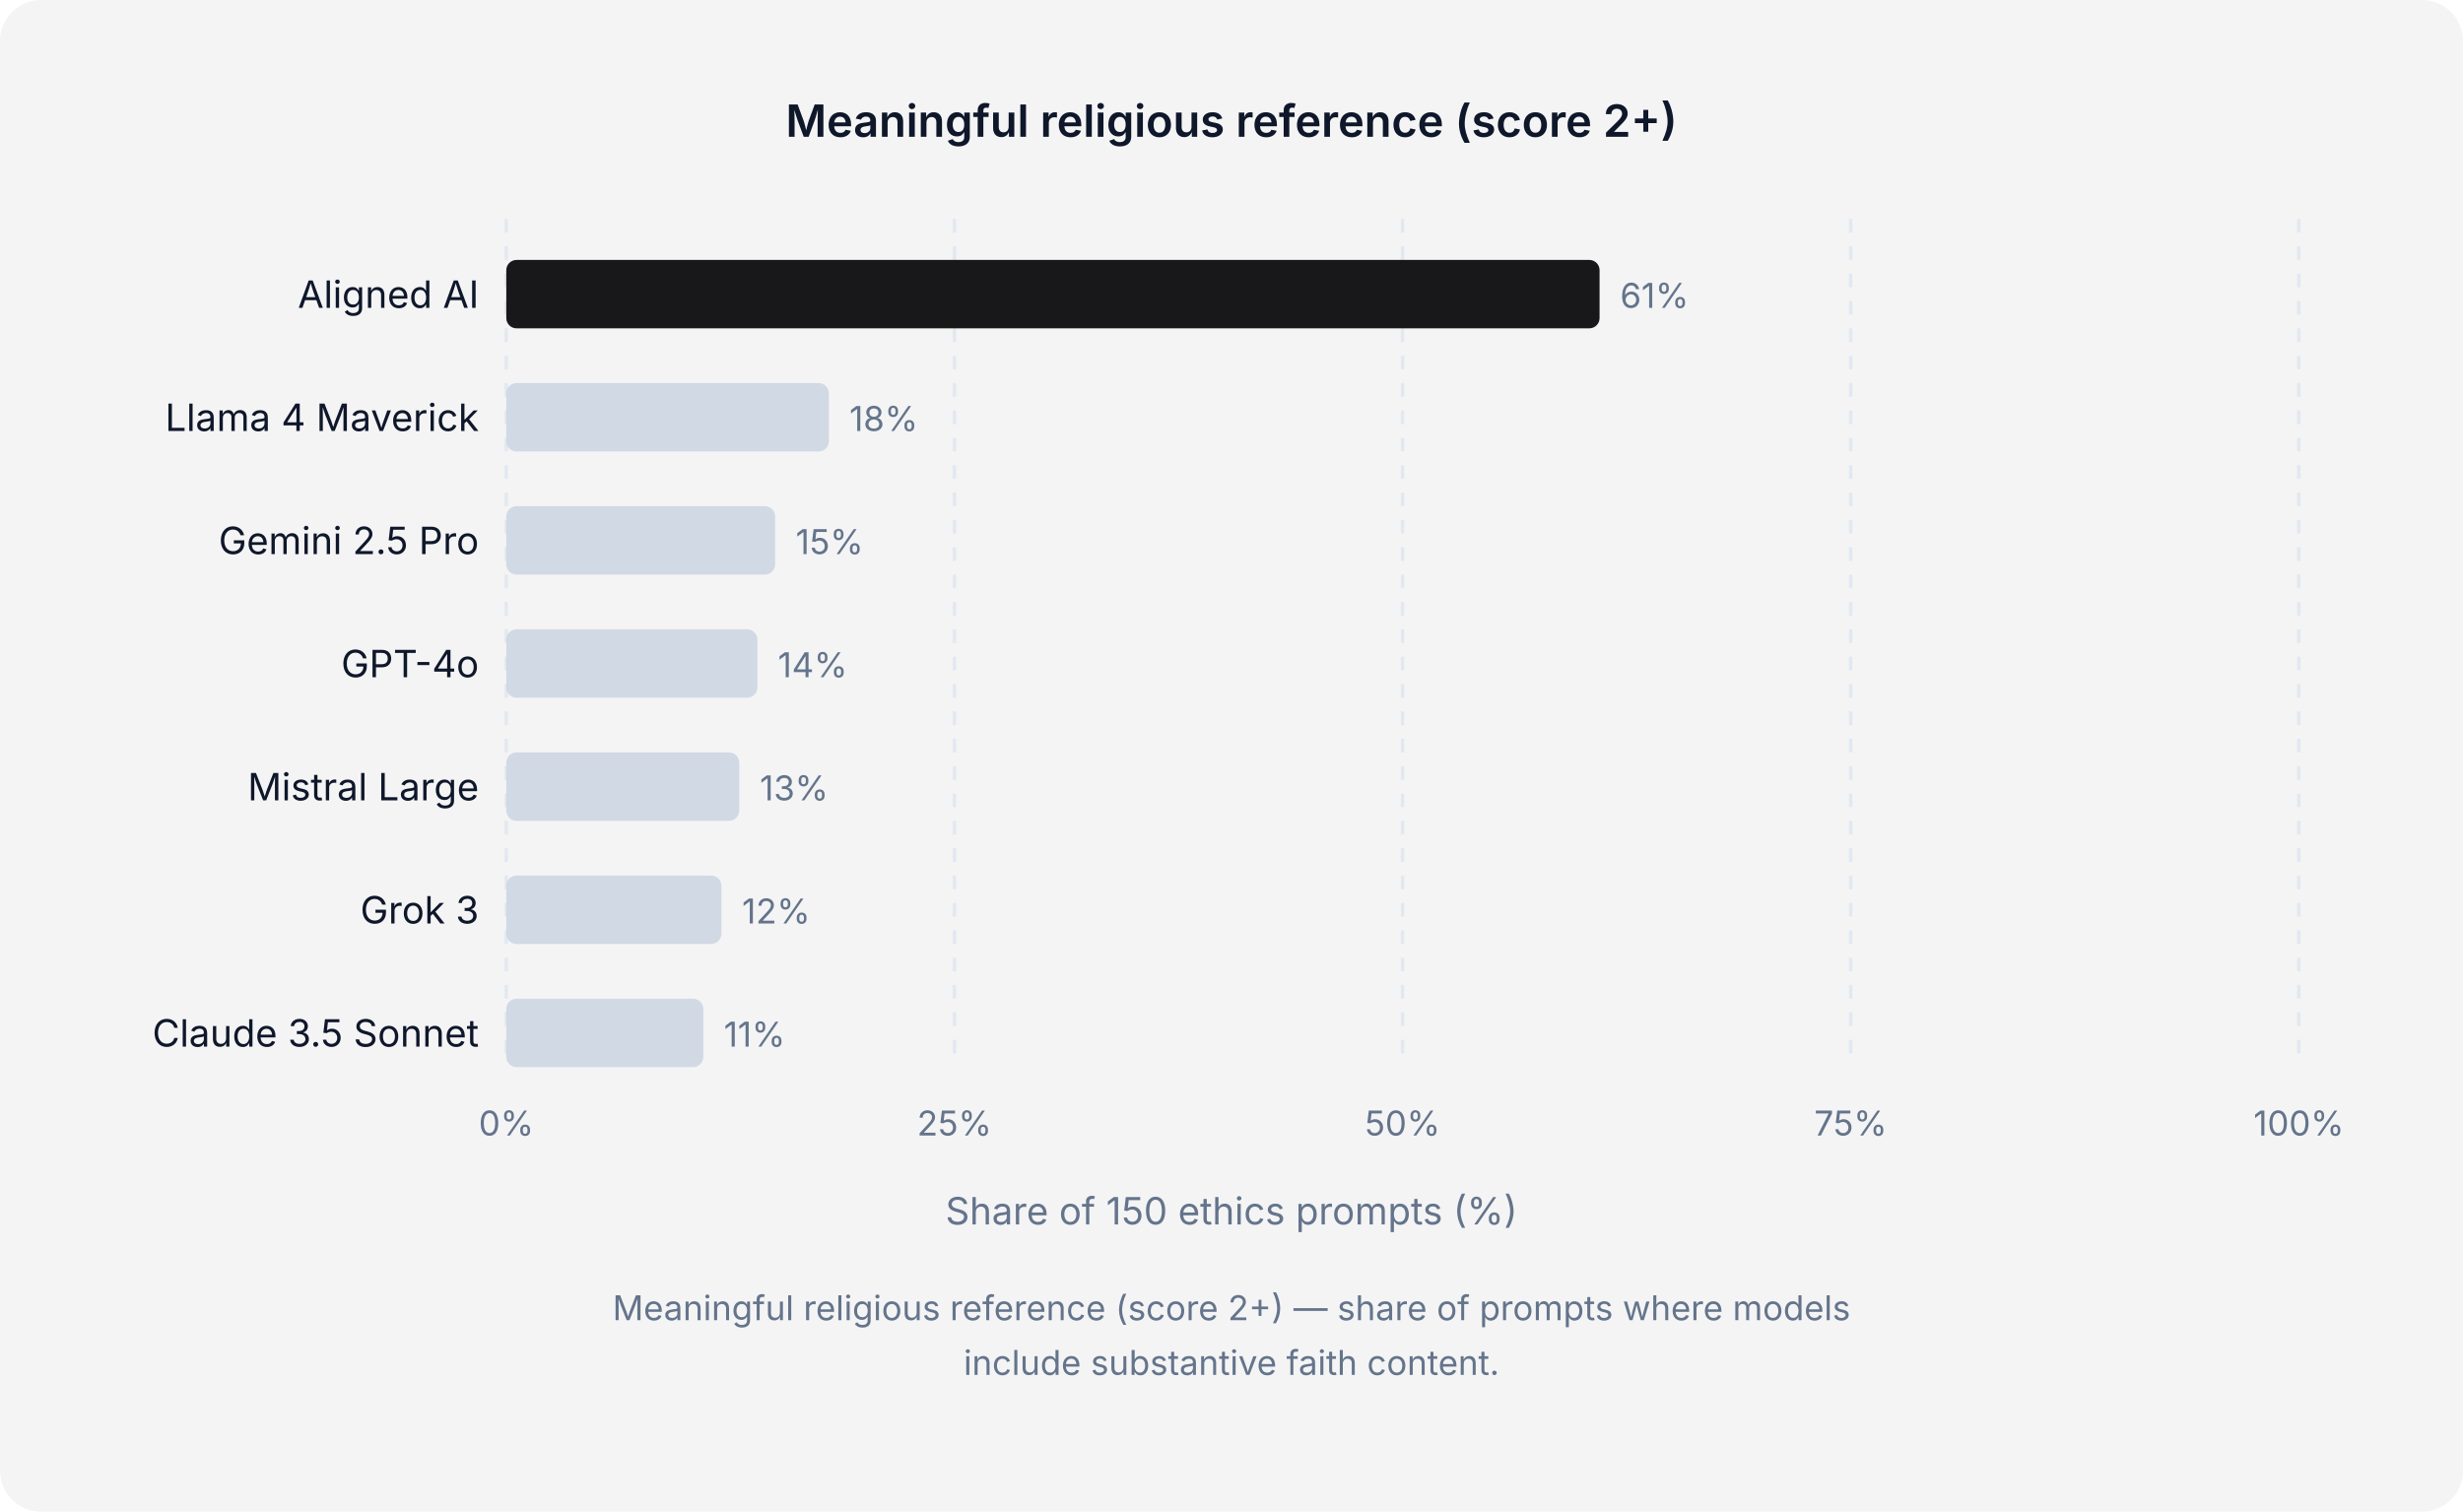
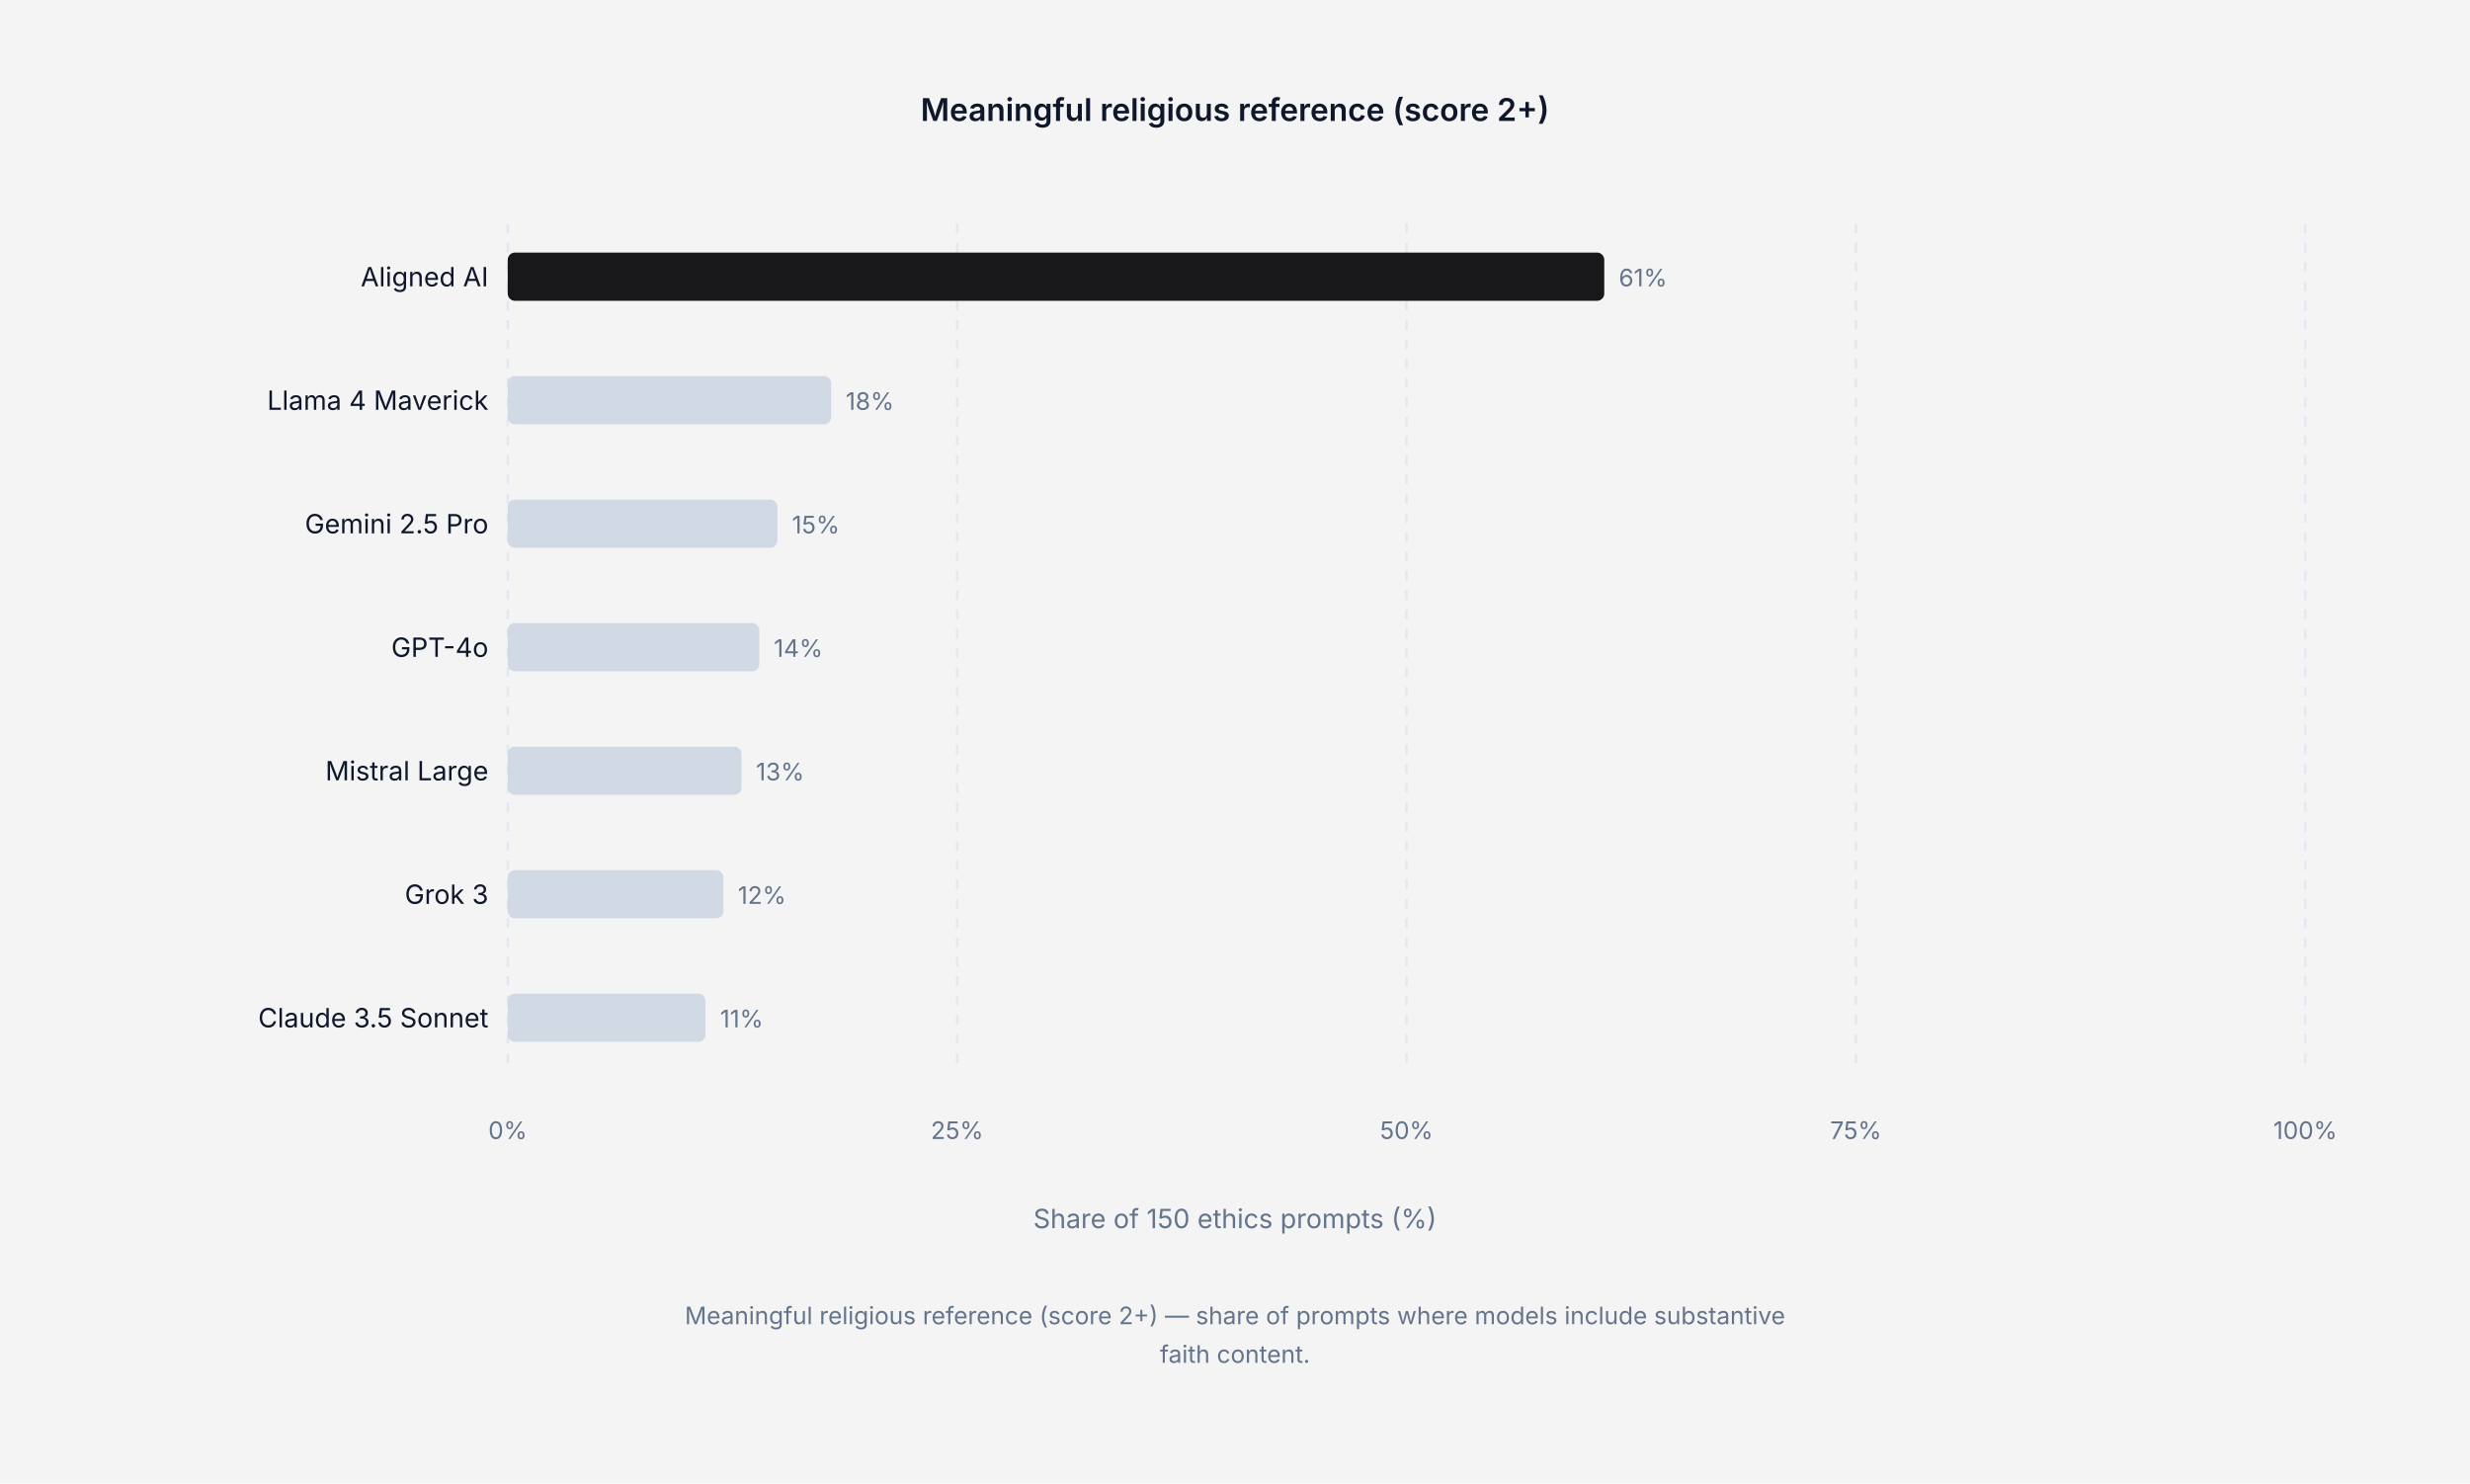
- <svg xmlns="http://www.w3.org/2000/svg" viewBox="0 0 720 442" width="100%" height="auto" preserveAspectRatio="xMidYMid meet" role="img" aria-label="Meaningful religious reference (score 2+)">
+ <svg xmlns="http://www.w3.org/2000/svg" viewBox="0 0 1024 615" width="1024" height="615" preserveAspectRatio="xMidYMid meet" role="img" aria-label="Meaningful religious reference (score 2+)">
  <style>text{font-family:Inter,system-ui,sans-serif}</style>
-   <rect width="100%" height="100%" fill="#f4f4f5" rx="12" />
-   <text x="360.0" y="40" text-anchor="middle" font-size="13" font-weight="600" fill="#0f172a">Meaningful religious reference (score 2+)</text>
-   <line x1="148.0" y1="64" x2="148.0" y2="312" stroke="#e2e8f0" stroke-dasharray="4 4" />
-   <text x="148.0" y="332" text-anchor="middle" font-size="10" fill="#64748b">0%</text>
-   <line x1="279.0" y1="64" x2="279.0" y2="312" stroke="#e2e8f0" stroke-dasharray="4 4" />
-   <text x="279.0" y="332" text-anchor="middle" font-size="10" fill="#64748b">25%</text>
-   <line x1="410.0" y1="64" x2="410.0" y2="312" stroke="#e2e8f0" stroke-dasharray="4 4" />
-   <text x="410.0" y="332" text-anchor="middle" font-size="10" fill="#64748b">50%</text>
-   <line x1="541.0" y1="64" x2="541.0" y2="312" stroke="#e2e8f0" stroke-dasharray="4 4" />
-   <text x="541.0" y="332" text-anchor="middle" font-size="10" fill="#64748b">75%</text>
-   <line x1="672.0" y1="64" x2="672.0" y2="312" stroke="#e2e8f0" stroke-dasharray="4 4" />
-   <text x="672.0" y="332" text-anchor="middle" font-size="10" fill="#64748b">100%</text>
-   <rect x="148" y="76" width="319.6" height="20" rx="3" fill="#18181b" fill-opacity="1" />
-   <text x="140" y="90" text-anchor="end" font-size="11" fill="#0f172a">Aligned AI</text>
-   <text x="473.6" y="90" font-size="10" fill="#64748b">61%</text>
-   <rect x="148" y="112" width="94.3" height="20" rx="3" fill="#cbd5e1" fill-opacity="0.85" />
-   <text x="140" y="126" text-anchor="end" font-size="11" fill="#0f172a">Llama 4 Maverick</text>
-   <text x="248.3" y="126" font-size="10" fill="#64748b">18%</text>
-   <rect x="148" y="148" width="78.6" height="20" rx="3" fill="#cbd5e1" fill-opacity="0.85" />
-   <text x="140" y="162" text-anchor="end" font-size="11" fill="#0f172a">Gemini 2.5 Pro</text>
-   <text x="232.6" y="162" font-size="10" fill="#64748b">15%</text>
-   <rect x="148" y="184" width="73.4" height="20" rx="3" fill="#cbd5e1" fill-opacity="0.85" />
-   <text x="140" y="198" text-anchor="end" font-size="11" fill="#0f172a">GPT-4o</text>
-   <text x="227.4" y="198" font-size="10" fill="#64748b">14%</text>
-   <rect x="148" y="220" width="68.1" height="20" rx="3" fill="#cbd5e1" fill-opacity="0.85" />
-   <text x="140" y="234" text-anchor="end" font-size="11" fill="#0f172a">Mistral Large</text>
-   <text x="222.1" y="234" font-size="10" fill="#64748b">13%</text>
-   <rect x="148" y="256" width="62.9" height="20" rx="3" fill="#cbd5e1" fill-opacity="0.85" />
-   <text x="140" y="270" text-anchor="end" font-size="11" fill="#0f172a">Grok 3</text>
-   <text x="216.9" y="270" font-size="10" fill="#64748b">12%</text>
-   <rect x="148" y="292" width="57.6" height="20" rx="3" fill="#cbd5e1" fill-opacity="0.85" />
-   <text x="140" y="306" text-anchor="end" font-size="11" fill="#0f172a">Claude 3.5 Sonnet</text>
-   <text x="211.6" y="306" font-size="10" fill="#64748b">11%</text>
-   <text x="360.0" y="358" text-anchor="middle" font-size="11" fill="#64748b">Share of 150 ethics prompts (%)</text>
-   <text x="360.0" y="386" text-anchor="middle" font-size="10" fill="#64748b">Meaningful religious reference (score 2+) — share of prompts where models</text>
-   <text x="360.0" y="402" text-anchor="middle" font-size="10" fill="#64748b">include substantive faith content.</text>
+   <rect width="100%" height="100%" fill="#f4f4f5" />
+   <text x="512.0" y="50.133" text-anchor="middle" font-size="13" font-weight="600" fill="#0f172a">Meaningful religious reference (score 2+)</text>
+   <line x1="210.5" y1="92.711" x2="210.5" y2="443.733" stroke="#e2e8f0" stroke-dasharray="4 4" />
+   <text x="210.5" y="472.178" text-anchor="middle" font-size="10" fill="#64748b">0%</text>
+   <line x1="396.8" y1="92.711" x2="396.8" y2="443.733" stroke="#e2e8f0" stroke-dasharray="4 4" />
+   <text x="396.8" y="472.178" text-anchor="middle" font-size="10" fill="#64748b">25%</text>
+   <line x1="583.1" y1="92.711" x2="583.1" y2="443.733" stroke="#e2e8f0" stroke-dasharray="4 4" />
+   <text x="583.1" y="472.178" text-anchor="middle" font-size="10" fill="#64748b">50%</text>
+   <line x1="769.4" y1="92.711" x2="769.4" y2="443.733" stroke="#e2e8f0" stroke-dasharray="4 4" />
+   <text x="769.4" y="472.178" text-anchor="middle" font-size="10" fill="#64748b">75%</text>
+   <line x1="955.7" y1="92.711" x2="955.7" y2="443.733" stroke="#e2e8f0" stroke-dasharray="4 4" />
+   <text x="955.7" y="472.178" text-anchor="middle" font-size="10" fill="#64748b">100%</text>
+   <rect x="210.489" y="104.711" width="454.6" height="20" rx="3" fill="#18181b" fill-opacity="1" />
+   <text x="202.489" y="118.711" text-anchor="end" font-size="11" fill="#0f172a">Aligned AI</text>
+   <text x="671.1" y="118.711" font-size="10" fill="#64748b">61%</text>
+   <rect x="210.489" y="155.911" width="134.1" height="20" rx="3" fill="#cbd5e1" fill-opacity="0.85" />
+   <text x="202.489" y="169.911" text-anchor="end" font-size="11" fill="#0f172a">Llama 4 Maverick</text>
+   <text x="350.6" y="169.911" font-size="10" fill="#64748b">18%</text>
+   <rect x="210.489" y="207.111" width="111.8" height="20" rx="3" fill="#cbd5e1" fill-opacity="0.85" />
+   <text x="202.489" y="221.111" text-anchor="end" font-size="11" fill="#0f172a">Gemini 2.5 Pro</text>
+   <text x="328.3" y="221.111" font-size="10" fill="#64748b">15%</text>
+   <rect x="210.489" y="258.311" width="104.3" height="20" rx="3" fill="#cbd5e1" fill-opacity="0.85" />
+   <text x="202.489" y="272.311" text-anchor="end" font-size="11" fill="#0f172a">GPT-4o</text>
+   <text x="320.8" y="272.311" font-size="10" fill="#64748b">14%</text>
+   <rect x="210.489" y="309.511" width="96.9" height="20" rx="3" fill="#cbd5e1" fill-opacity="0.85" />
+   <text x="202.489" y="323.511" text-anchor="end" font-size="11" fill="#0f172a">Mistral Large</text>
+   <text x="313.4" y="323.511" font-size="10" fill="#64748b">13%</text>
+   <rect x="210.489" y="360.711" width="89.4" height="20" rx="3" fill="#cbd5e1" fill-opacity="0.85" />
+   <text x="202.489" y="374.711" text-anchor="end" font-size="11" fill="#0f172a">Grok 3</text>
+   <text x="305.9" y="374.711" font-size="10" fill="#64748b">12%</text>
+   <rect x="210.489" y="411.911" width="82.0" height="20" rx="3" fill="#cbd5e1" fill-opacity="0.85" />
+   <text x="202.489" y="425.911" text-anchor="end" font-size="11" fill="#0f172a">Claude 3.5 Sonnet</text>
+   <text x="298.5" y="425.911" font-size="10" fill="#64748b">11%</text>
+   <text x="512.0" y="509.156" text-anchor="middle" font-size="11" fill="#64748b">Share of 150 ethics prompts (%)</text>
+   <text x="512.0" y="548.978" text-anchor="middle" font-size="10" fill="#64748b">Meaningful religious reference (score 2+) — share of prompts where models include substantive</text>
+   <text x="512.0" y="564.978" text-anchor="middle" font-size="10" fill="#64748b">faith content.</text>
</svg>
